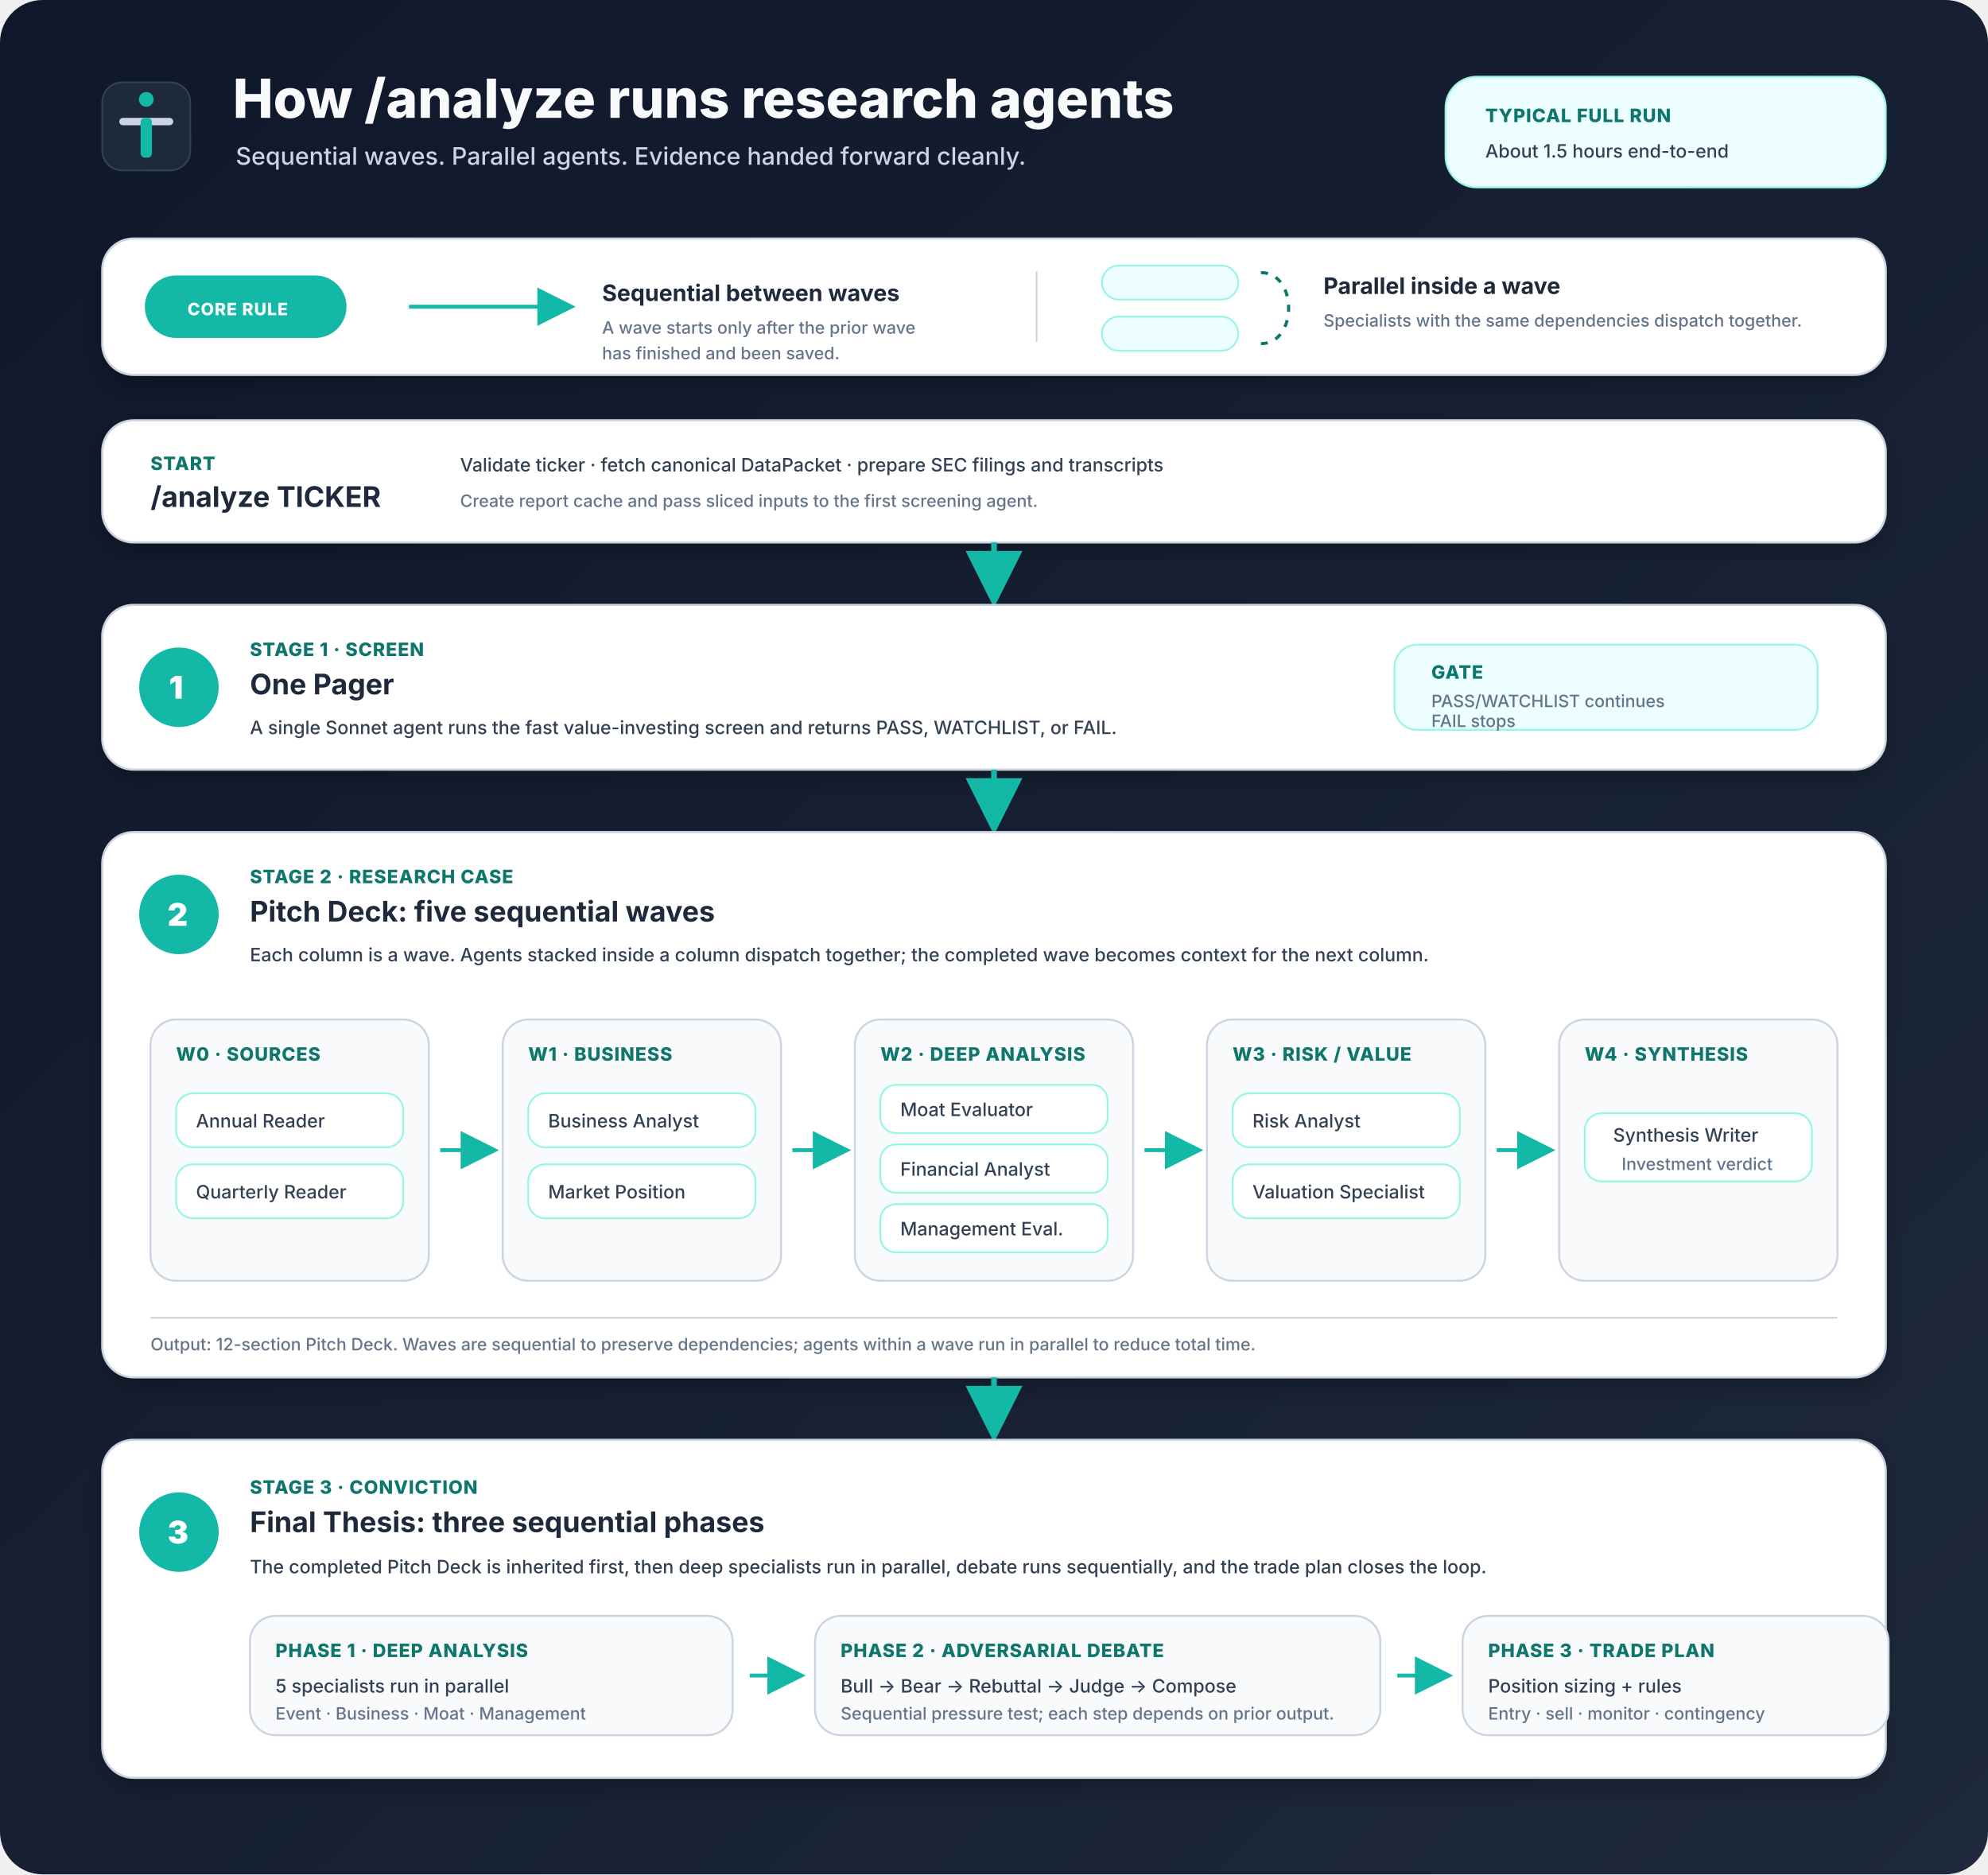
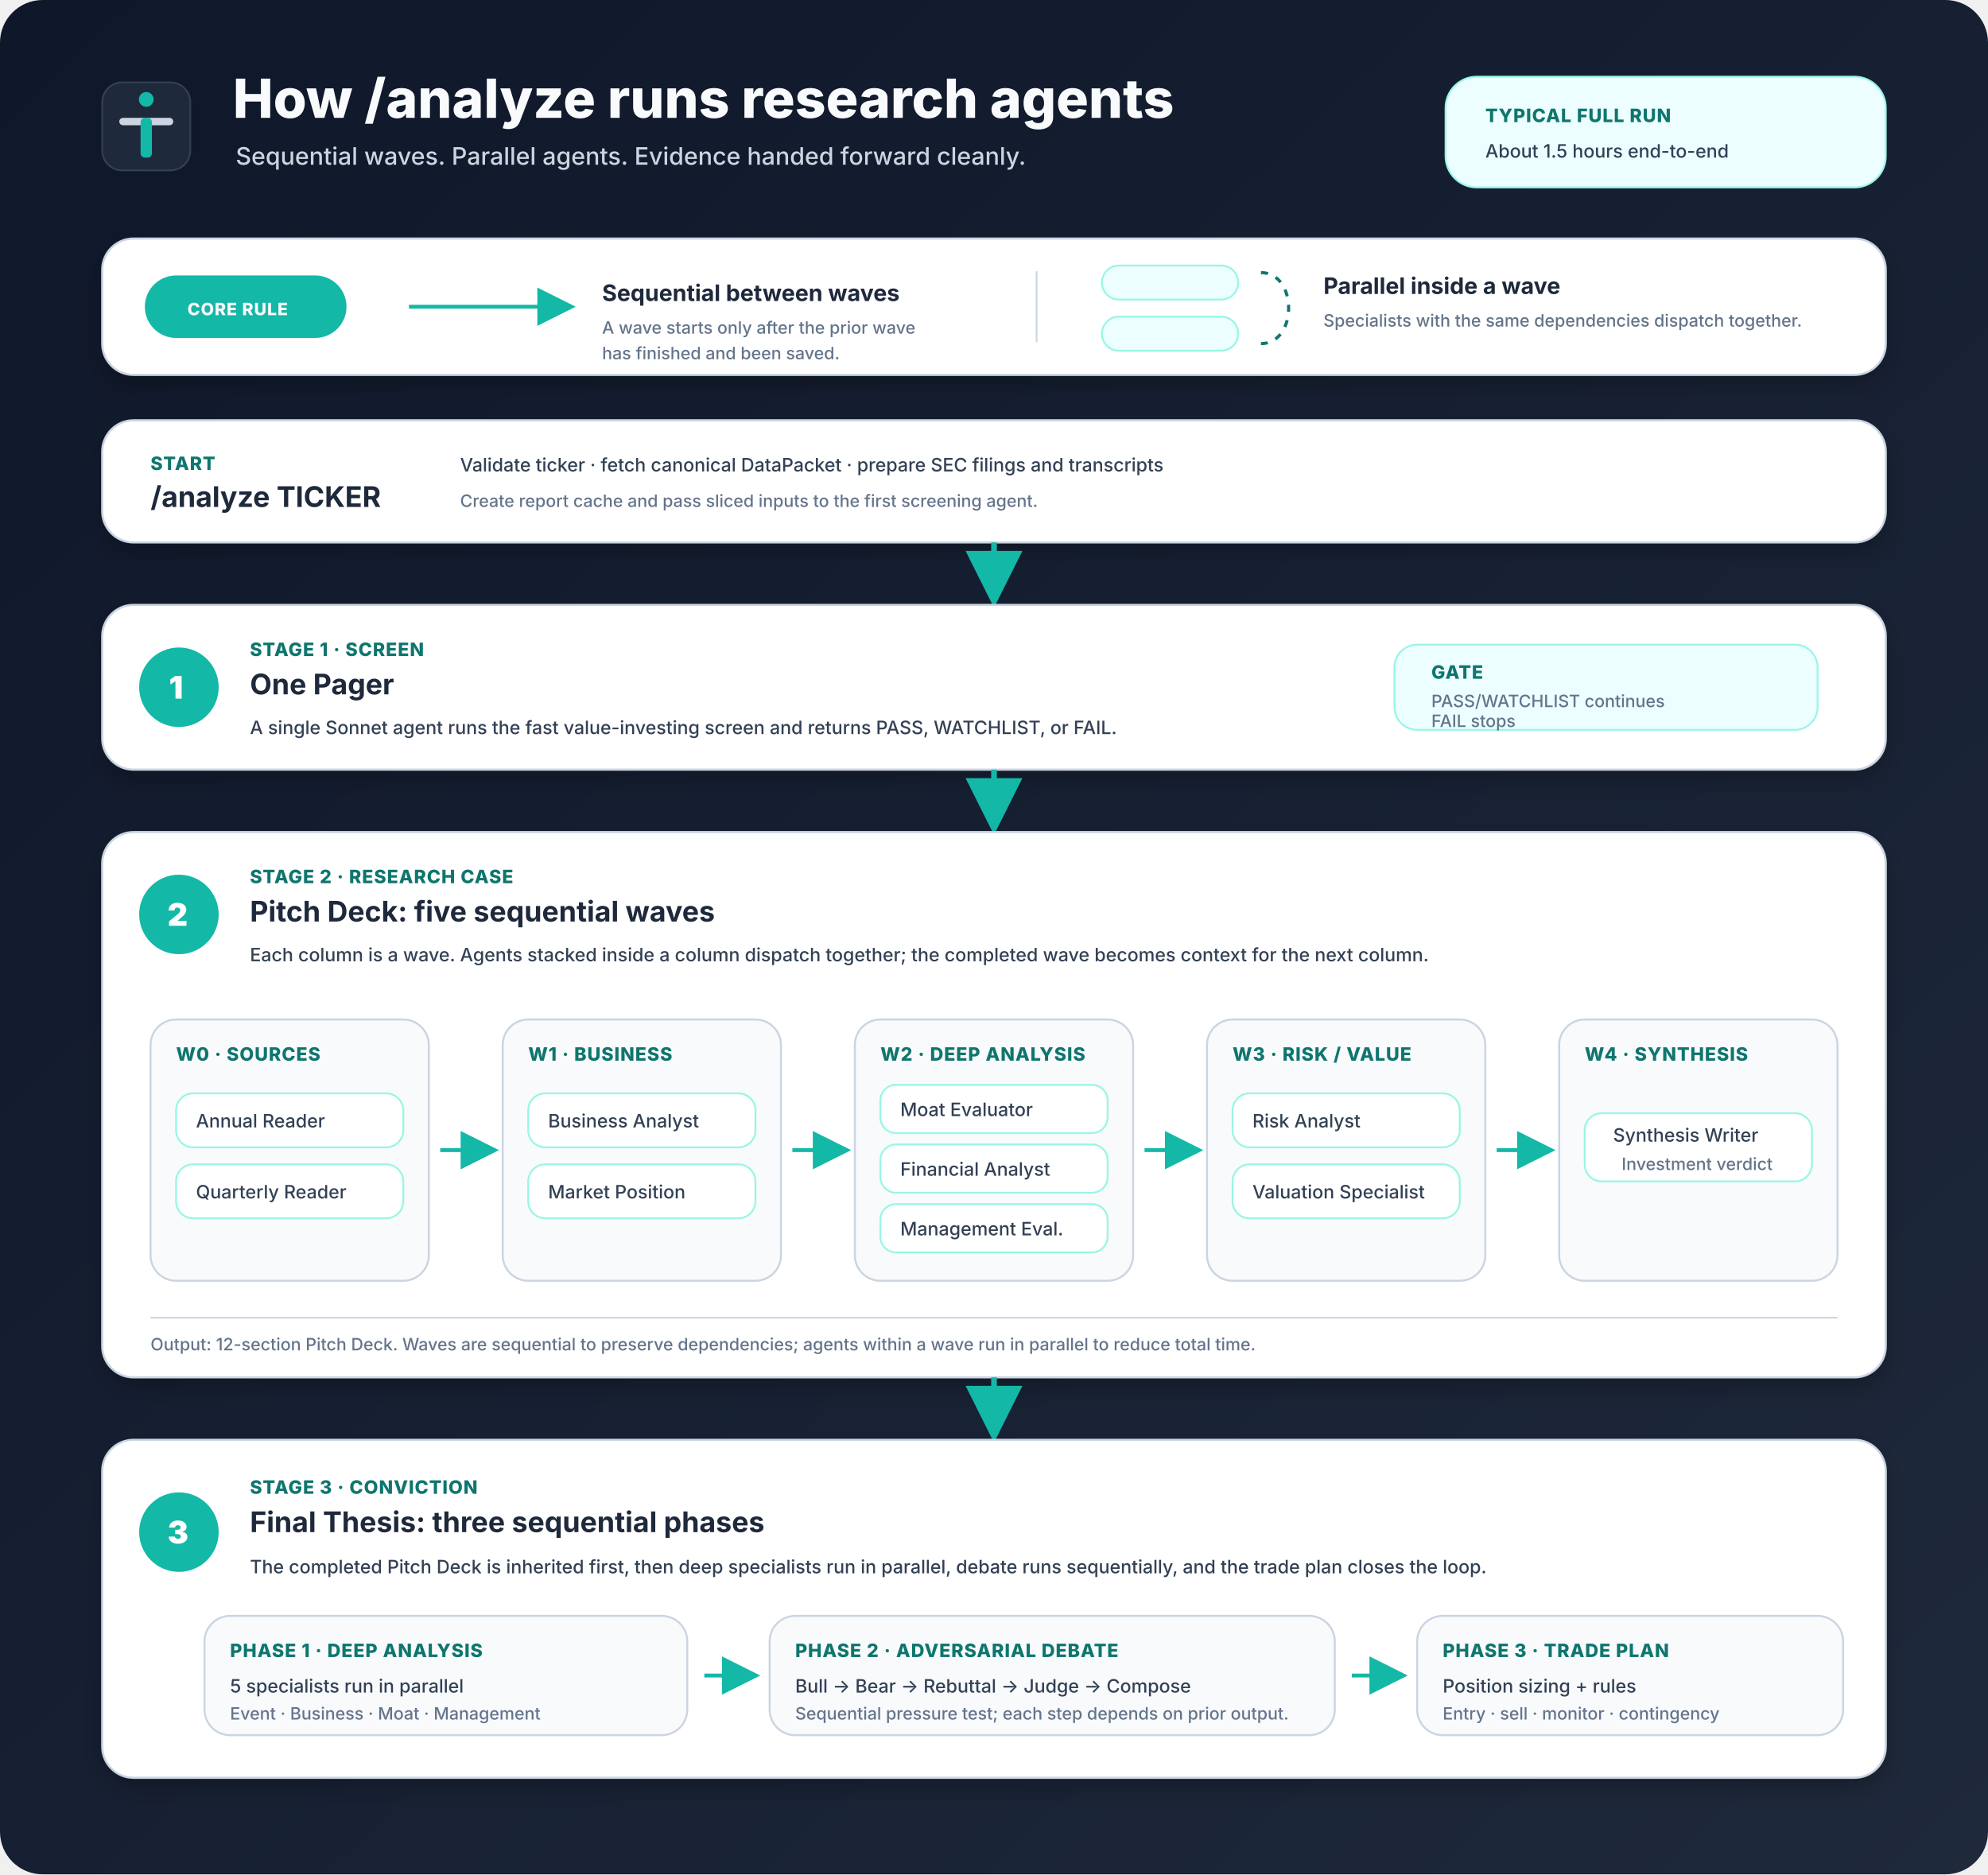
<svg xmlns="http://www.w3.org/2000/svg" viewBox="0 0 1400 1320" role="img" aria-labelledby="title desc">
  <defs>
    <linearGradient id="bg" x1="0" y1="0" x2="1" y2="1">
      <stop offset="0%" stop-color="#0f172a" />
      <stop offset="100%" stop-color="#1e293b" />
    </linearGradient>
    <filter id="shadow" x="-10%" y="-10%" width="120%" height="125%">
      <feDropShadow dx="0" dy="8" stdDeviation="8" flood-color="#020617" flood-opacity="0.22" />
    </filter>
    <marker id="arrow" markerWidth="10" markerHeight="10" refX="8" refY="5" orient="auto" markerUnits="strokeWidth">
      <path d="M 0 0 L 10 5 L 0 10 z" fill="#14b8a6" />
    </marker>
    <style>
      .bg { fill: url(#bg); }
      .card { fill: #ffffff; stroke: #cbd5e1; stroke-width: 1.5; filter: url(#shadow); }
      .panel { fill: #f8fafc; stroke: #cbd5e1; stroke-width: 1.4; }
      .agent { fill: #ffffff; stroke: #99f6e4; stroke-width: 1.3; }
      .accent { fill: #14b8a6; }
      .tealSoft { fill: #ecfeff; stroke: #99f6e4; stroke-width: 1.3; }
      .slateSoft { fill: #f1f5f9; stroke: #cbd5e1; stroke-width: 1.3; }
      .title { font: 800 38px Inter, ui-sans-serif, system-ui, -apple-system, Segoe UI, sans-serif; fill: #f8fafc; }
      .subtitle { font: 500 17px Inter, ui-sans-serif, system-ui, -apple-system, Segoe UI, sans-serif; fill: #cbd5e1; }
      .h { font: 750 20px Inter, ui-sans-serif, system-ui, -apple-system, Segoe UI, sans-serif; fill: #1e293b; }
      .h2 { font: 750 16px Inter, ui-sans-serif, system-ui, -apple-system, Segoe UI, sans-serif; fill: #1e293b; }
      .label { font: 800 13px Inter, ui-sans-serif, system-ui, -apple-system, Segoe UI, sans-serif; fill: #0f766e; letter-spacing: .04em; }
      .body { font: 500 13px Inter, ui-sans-serif, system-ui, -apple-system, Segoe UI, sans-serif; fill: #334155; }
      .small { font: 500 12px Inter, ui-sans-serif, system-ui, -apple-system, Segoe UI, sans-serif; fill: #64748b; }
      .tiny { font: 650 10.5px Inter, ui-sans-serif, system-ui, -apple-system, Segoe UI, sans-serif; fill: #64748b; letter-spacing: .02em; }
      .pillText { font: 800 12px Inter, ui-sans-serif, system-ui, -apple-system, Segoe UI, sans-serif; fill: #f8fafc; letter-spacing: .04em; }
      .num { font: 850 22px Inter, ui-sans-serif, system-ui, -apple-system, Segoe UI, sans-serif; fill: #ffffff; }
      .flow { stroke: #14b8a6; stroke-width: 4; fill: none; marker-end: url(#arrow); }
      .thinFlow { stroke: #14b8a6; stroke-width: 2.7; fill: none; marker-end: url(#arrow); }
      .parallel { stroke: #0f766e; stroke-width: 2.2; fill: none; stroke-dasharray: 5 6; }
      .divider { stroke: #cbd5e1; stroke-width: 1.2; }
    </style>
  </defs>
  <rect class="bg" width="1400" height="1320" rx="30" />
  <g transform="translate(72 58)">
    <g aria-label="Thesis logo">
      <rect x="0" y="0" width="62" height="62" rx="14" fill="#1e293b" stroke="#334155" stroke-width="1.2" />
      <circle cx="31" cy="12" r="5.2" class="accent" />
      <rect x="12" y="25" width="38" height="5.2" rx="2.6" fill="#cbd5e1" />
      <rect x="27" y="25" width="8" height="28" rx="3" class="accent" />
    </g>
    <text x="92" y="25" class="title">How /analyze runs research agents</text>
    <text x="94" y="58" class="subtitle">Sequential waves. Parallel agents. Evidence handed forward cleanly.</text>
  </g>
  <g transform="translate(1018 54)">
    <rect width="310" height="78" rx="22" class="tealSoft" />
    <text x="28" y="32" class="label">TYPICAL FULL RUN</text>
    <text x="28" y="57" class="body">About 1.5 hours end-to-end</text>
  </g>
  <g transform="translate(72 168)">
    <rect class="card" width="1256" height="96" rx="22" />
    <rect x="30" y="26" width="142" height="44" rx="22" class="accent" />
    <text x="60" y="54" class="pillText">CORE RULE</text>
    <g transform="translate(216 24)">
      <path class="thinFlow" d="M0 24 L112 24" />
      <text x="136" y="20" class="h2">Sequential between waves</text>
      <text x="136" y="43" class="small">A wave starts only after the prior wave</text>
      <text x="136" y="61" class="small">has finished and been saved.</text>
    </g>
    <line x1="658" y1="23" x2="658" y2="73" class="divider" />
    <g transform="translate(704 19)">
      <rect x="0" y="0" width="96" height="24" rx="12" class="tealSoft" />
      <rect x="0" y="36" width="96" height="24" rx="12" class="tealSoft" />
      <path class="parallel" d="M112 5 C138 5 138 55 112 55" />
      <text x="156" y="20" class="h2">Parallel inside a wave</text>
      <text x="156" y="43" class="small">Specialists with the same dependencies dispatch together.</text>
    </g>
  </g>
  <g transform="translate(72 296)">
    <rect class="card" width="1256" height="86" rx="22" />
    <text x="34" y="35" class="label">START</text>
    <text x="34" y="61" class="h">/analyze TICKER</text>
    <text x="252" y="36" class="body">Validate ticker · fetch canonical DataPacket · prepare SEC filings and transcripts</text>
    <text x="252" y="61" class="small">Create report cache and pass sliced inputs to the first screening agent.</text>
  </g>
  <path class="flow" d="M700 382 L700 420" />
  <g transform="translate(72 426)">
    <rect class="card" width="1256" height="116" rx="22" />
    <circle cx="54" cy="58" r="28" class="accent" />
    <text x="47" y="66" class="num">1</text>
    <text x="104" y="36" class="label">STAGE 1 · SCREEN</text>
    <text x="104" y="63" class="h">One Pager</text>
    <text x="104" y="91" class="body">A single Sonnet agent runs the fast value-investing screen and returns PASS, WATCHLIST, or FAIL.</text>
    <rect x="910" y="28" width="298" height="60" rx="16" class="tealSoft" />
    <text x="936" y="52" class="label">GATE</text>
    <text x="936" y="72" class="small">PASS/WATCHLIST continues</text>
    <text x="936" y="86" class="small">FAIL stops</text>
  </g>
  <path class="flow" d="M700 542 L700 580" />
  <g transform="translate(72 586)">
    <rect class="card" width="1256" height="384" rx="22" />
    <circle cx="54" cy="58" r="28" class="accent" />
    <text x="46" y="66" class="num">2</text>
    <text x="104" y="36" class="label">STAGE 2 · RESEARCH CASE</text>
    <text x="104" y="63" class="h">Pitch Deck: five sequential waves</text>
    <text x="104" y="91" class="body">Each column is a wave. Agents stacked inside a column dispatch together; the completed wave becomes context for the next column.</text>
    <g transform="translate(34 132)">
      <g transform="translate(0 0)">
        <rect class="panel" width="196" height="184" rx="18" />
        <text x="18" y="29" class="label">W0 · SOURCES</text>
        <rect class="agent" x="18" y="52" width="160" height="38" rx="12" />
        <text x="32" y="76" class="body">Annual Reader</text>
        <rect class="agent" x="18" y="102" width="160" height="38" rx="12" />
        <text x="32" y="126" class="body">Quarterly Reader</text>
      </g>
      <path class="thinFlow" d="M204 92 L240 92" />
      <g transform="translate(248 0)">
        <rect class="panel" width="196" height="184" rx="18" />
        <text x="18" y="29" class="label">W1 · BUSINESS</text>
        <rect class="agent" x="18" y="52" width="160" height="38" rx="12" />
        <text x="32" y="76" class="body">Business Analyst</text>
        <rect class="agent" x="18" y="102" width="160" height="38" rx="12" />
        <text x="32" y="126" class="body">Market Position</text>
      </g>
      <path class="thinFlow" d="M452 92 L488 92" />
      <g transform="translate(496 0)">
        <rect class="panel" width="196" height="184" rx="18" />
        <text x="18" y="29" class="label">W2 · DEEP ANALYSIS</text>
        <rect class="agent" x="18" y="46" width="160" height="34" rx="11" />
        <text x="32" y="68" class="body">Moat Evaluator</text>
        <rect class="agent" x="18" y="88" width="160" height="34" rx="11" />
        <text x="32" y="110" class="body">Financial Analyst</text>
        <rect class="agent" x="18" y="130" width="160" height="34" rx="11" />
        <text x="32" y="152" class="body">Management Eval.</text>
      </g>
      <path class="thinFlow" d="M700 92 L736 92" />
      <g transform="translate(744 0)">
        <rect class="panel" width="196" height="184" rx="18" />
        <text x="18" y="29" class="label">W3 · RISK / VALUE</text>
        <rect class="agent" x="18" y="52" width="160" height="38" rx="12" />
        <text x="32" y="76" class="body">Risk Analyst</text>
        <rect class="agent" x="18" y="102" width="160" height="38" rx="12" />
        <text x="32" y="126" class="body">Valuation Specialist</text>
      </g>
      <path class="thinFlow" d="M948 92 L984 92" />
      <g transform="translate(992 0)">
        <rect class="panel" width="196" height="184" rx="18" />
        <text x="18" y="29" class="label">W4 · SYNTHESIS</text>
        <rect class="agent" x="18" y="66" width="160" height="48" rx="12" />
        <text x="38" y="86" class="body">Synthesis Writer</text>
        <text x="44" y="106" class="small">Investment verdict</text>
      </g>
    </g>
    <line x1="34" y1="342" x2="1222" y2="342" class="divider" />
    <text x="34" y="365" class="small">Output: 12-section Pitch Deck. Waves are sequential to preserve dependencies; agents within a wave run in parallel to reduce total time.</text>
  </g>
  <path class="flow" d="M700 970 L700 1008" />
  <g transform="translate(72 1014)">
    <rect class="card" width="1256" height="238" rx="22" />
    <circle cx="54" cy="65" r="28" class="accent" />
    <text x="46" y="73" class="num">3</text>
    <text x="104" y="38" class="label">STAGE 3 · CONVICTION</text>
    <text x="104" y="65" class="h">Final Thesis: three sequential phases</text>
    <text x="104" y="94" class="body">The completed Pitch Deck is inherited first, then deep specialists run in parallel, debate runs sequentially, and the trade plan closes the loop.</text>
-     <g transform="translate(104 124)">
+     <g transform="translate(72 124)">
      <g transform="translate(0 0)">
        <rect class="panel" width="340" height="84" rx="18" />
        <text x="18" y="29" class="label">PHASE 1 · DEEP ANALYSIS</text>
        <text x="18" y="54" class="body">5 specialists run in parallel</text>
        <text x="18" y="73" class="small">Event · Business · Moat · Management</text>
      </g>
      <path class="thinFlow" d="M352 42 L386 42" />
      <g transform="translate(398 0)">
        <rect class="panel" width="398" height="84" rx="18" />
        <text x="18" y="29" class="label">PHASE 2 · ADVERSARIAL DEBATE</text>
        <text x="18" y="54" class="body">Bull → Bear → Rebuttal → Judge → Compose</text>
        <text x="18" y="73" class="small">Sequential pressure test; each step depends on prior output.</text>
      </g>
      <path class="thinFlow" d="M808 42 L842 42" />
      <g transform="translate(854 0)">
        <rect class="panel" width="300" height="84" rx="18" />
        <text x="18" y="29" class="label">PHASE 3 · TRADE PLAN</text>
        <text x="18" y="54" class="body">Position sizing + rules</text>
        <text x="18" y="73" class="small">Entry · sell · monitor · contingency</text>
      </g>
    </g>
  </g>
</svg>
